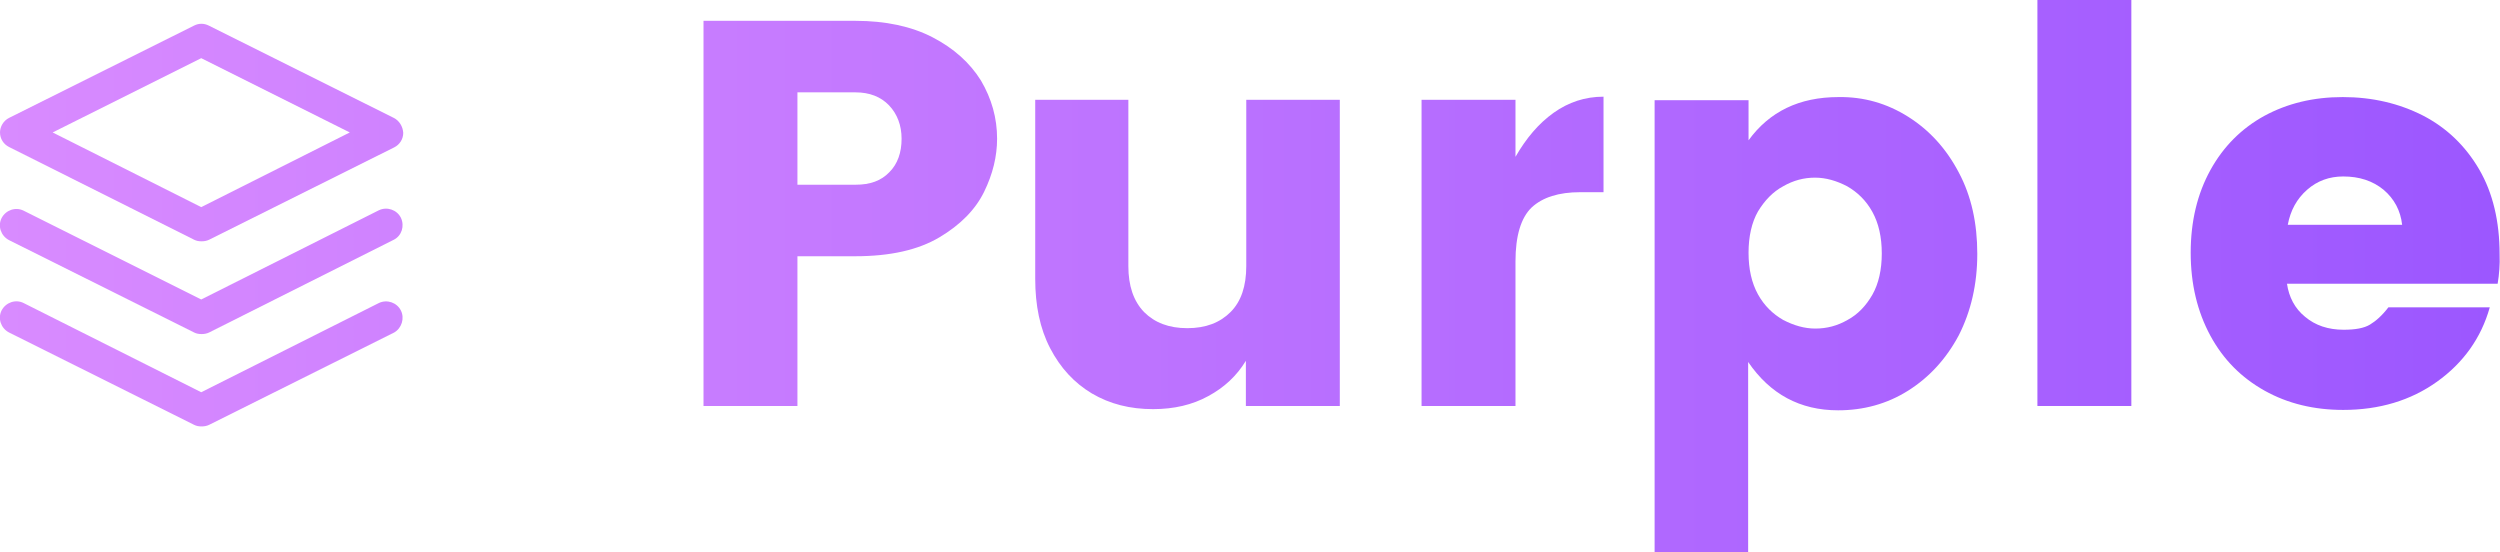
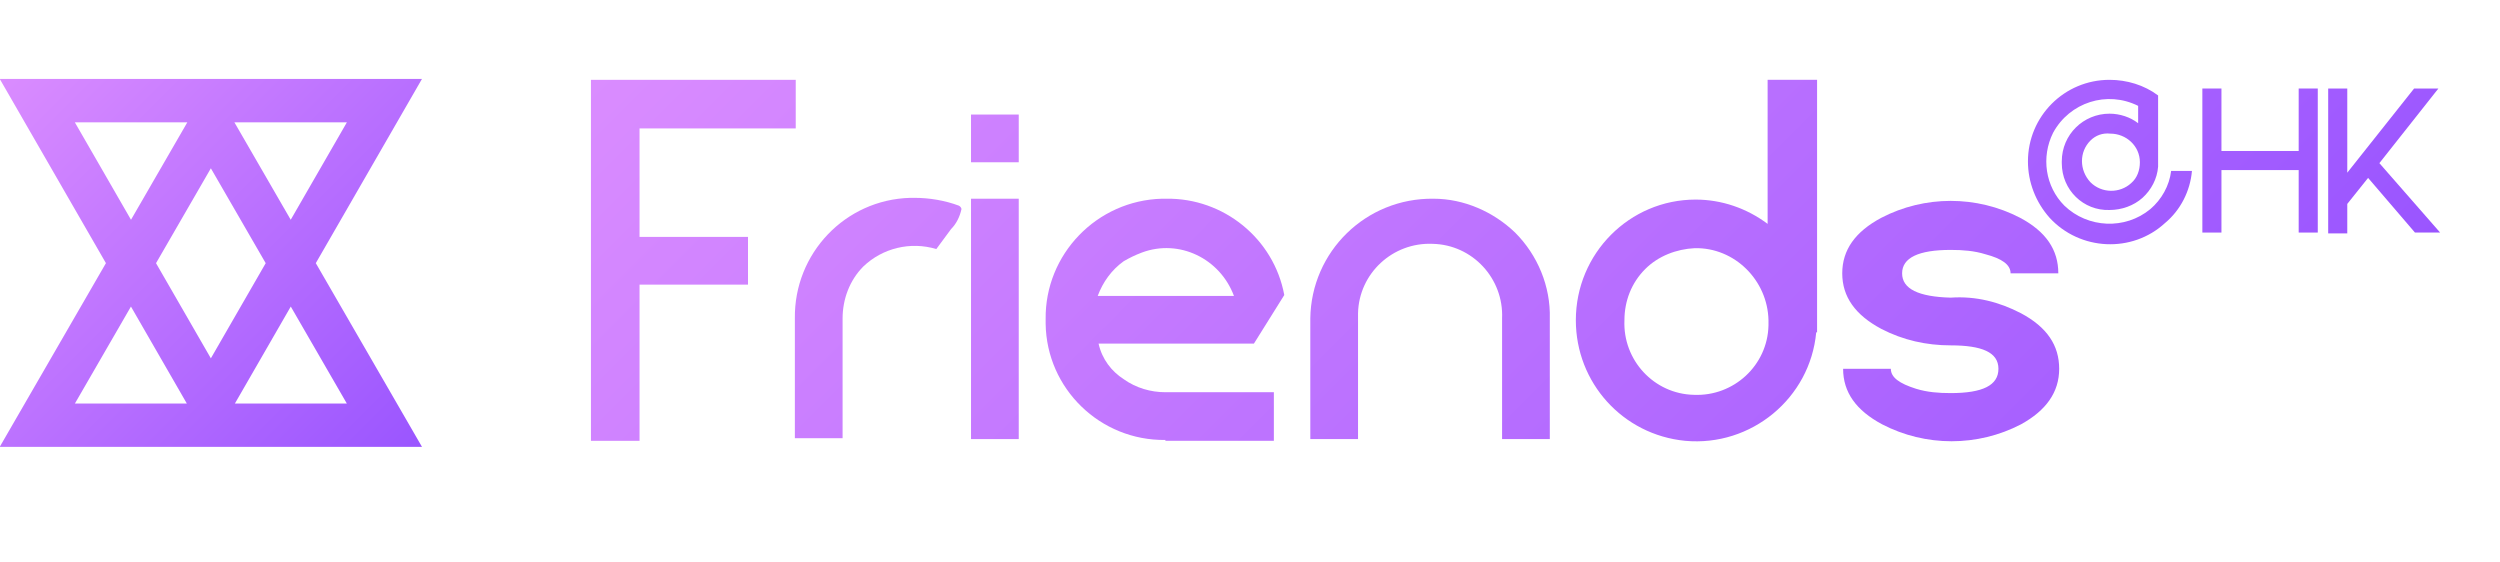
- <svg xmlns="http://www.w3.org/2000/svg" version="1.1" id="Layer_1" x="0px" y="0px" viewBox="0 0 636.1 140.4" style="enable-background:new 0 0 636.1 140.4;" xml:space="preserve">
+ <svg xmlns="http://www.w3.org/2000/svg" version="1.1" id="圖層_1" x="0px" y="0px" viewBox="0 0 288.1 64.7" style="enable-background:new 0 0 288.1 64.7;" xml:space="preserve">
  <style type="text/css">
	.st0{fill:url(#SVGID_1_);}
	.st1{fill:url(#SVGID_2_);}
	.st2{fill:url(#SVGID_3_);}
	.st3{fill:url(#SVGID_4_);}
	.st4{fill:url(#SVGID_5_);}
	.st5{fill:url(#SVGID_6_);}
	.st6{fill:url(#SVGID_7_);}
	.st7{fill:url(#SVGID_8_);}
	.st8{fill:url(#SVGID_9_);}
+ 	.st9{fill:url(#SVGID_10_);}
+ 	.st10{fill:none;stroke:url(#SVGID_11_);stroke-width:5;stroke-miterlimit:10;}
</style>
-   <linearGradient id="SVGID_1_" gradientUnits="userSpaceOnUse" x1="-14.647" y1="54.292" x2="656.557" y2="54.292">
-     <stop offset="1.502404e-03" style="stop-color:#DA8CFF" />
+   <linearGradient id="SVGID_1_" gradientUnits="userSpaceOnUse" x1="63.611" y1="50.161" x2="193.96" y2="-80.199" gradientTransform="matrix(1 0 0 -1 0 63.8898)">
+     <stop offset="0" style="stop-color:#DA8CFF" />
    <stop offset="1" style="stop-color:#9A55FF" />
  </linearGradient>
-   <path class="st0" d="M202.9,65.2v38.1h-23.9v-98h38.7c7.6,0,14.2,1.4,19.6,4.2c5.4,2.8,9.5,6.5,12.3,11c2.7,4.6,4.1,9.5,4.1,14.8  c0,4.5-1.1,9-3.3,13.5c-2.2,4.5-6,8.4-11.4,11.6c-5.4,3.2-12.5,4.8-21.4,4.8H202.9z M226.3,43.8c2.1-2.1,3.1-5,3.1-8.5  c0-3.4-1.1-6.3-3.2-8.5c-2.1-2.2-5-3.3-8.5-3.3h-14.8V47h14.8C221.4,47,224.2,46,226.3,43.8z" />
-   <linearGradient id="SVGID_2_" gradientUnits="userSpaceOnUse" x1="-14.647" y1="64.76" x2="656.557" y2="64.76">
-     <stop offset="1.502404e-03" style="stop-color:#DA8CFF" />
+   <path class="st0" d="M73.7,14.8v12.5h12.5v5.5H73.7v18h-5.6V9.2h23.6v5.6L73.7,14.8z" />
+   <linearGradient id="SVGID_2_" gradientUnits="userSpaceOnUse" x1="70.624" y1="57.187" x2="200.974" y2="-73.173" gradientTransform="matrix(1 0 0 -1 0 63.8898)">
+     <stop offset="0" style="stop-color:#DA8CFF" />
    <stop offset="1" style="stop-color:#9A55FF" />
  </linearGradient>
-   <path class="st1" d="M340.9,25.4v77.9H317V91.8c-2.3,3.8-5.5,6.8-9.6,9c-4,2.2-8.7,3.3-14,3.3c-5.9,0-11-1.3-15.6-4  c-4.5-2.7-8-6.5-10.6-11.5c-2.6-5-3.8-10.9-3.8-17.7V25.4h23.7v42.3c0,5,1.3,8.9,4,11.7c2.7,2.7,6.3,4.1,11,4.1  c4.7,0,8.3-1.4,11-4.1c2.7-2.7,4-6.6,4-11.7V25.4H340.9z" />
-   <linearGradient id="SVGID_3_" gradientUnits="userSpaceOnUse" x1="-14.647" y1="63.922" x2="656.557" y2="63.922">
-     <stop offset="1.502404e-03" style="stop-color:#DA8CFF" />
+   <path class="st1" d="M110.8,24.1c-0.2,0.9-0.6,1.7-1.2,2.3c-0.8,1.1-1.4,1.9-1.7,2.3c-3-0.9-6.2-0.1-8.4,2c-1.6,1.6-2.4,3.8-2.4,6  v13.8h-5.5V36.7c-0.1-7.5,5.8-13.7,13.3-13.9c0.2,0,0.4,0,0.5,0c1.7,0,3.5,0.3,5.1,0.9C110.7,23.8,110.8,24,110.8,24.1z" />
+   <linearGradient id="SVGID_3_" gradientUnits="userSpaceOnUse" x1="80.038" y1="66.6" x2="210.388" y2="-63.76" gradientTransform="matrix(1 0 0 -1 0 63.8898)">
+     <stop offset="0" style="stop-color:#DA8CFF" />
    <stop offset="1" style="stop-color:#9A55FF" />
  </linearGradient>
-   <path class="st2" d="M395.3,28.7c3.8-2.7,8-4.1,12.7-4.1v24.3h-5.9c-5.5,0-9.6,1.3-12.4,3.9c-2.7,2.6-4.1,7.2-4.1,13.7v36.8h-23.9  V25.4h23.9v14.5C388.3,35.2,391.5,31.4,395.3,28.7z" />
-   <linearGradient id="SVGID_4_" gradientUnits="userSpaceOnUse" x1="-14.647" y1="82.485" x2="656.557" y2="82.485">
-     <stop offset="1.502404e-03" style="stop-color:#DA8CFF" />
+   <path class="st2" d="M117.4,13.2v5.5h-5.5v-5.5H117.4z M117.4,22.9v27.7h-5.5V22.9H117.4z" />
+   <linearGradient id="SVGID_4_" gradientUnits="userSpaceOnUse" x1="87.33" y1="73.891" x2="217.68" y2="-56.469" gradientTransform="matrix(1 0 0 -1 0 63.8898)">
+     <stop offset="0" style="stop-color:#DA8CFF" />
    <stop offset="1" style="stop-color:#9A55FF" />
  </linearGradient>
-   <path class="st3" d="M485.5,29.7c5.4,3.4,9.7,8.1,12.9,14.2c3.2,6,4.7,12.9,4.7,20.7c0,7.7-1.6,14.6-4.7,20.7  c-3.2,6-7.5,10.7-12.9,14.1s-11.4,5-17.8,5c-9.7,0-17.3-4.1-22.9-12.3v48.4H421v-115h23.9v10.2c5.3-7.3,12.9-11,22.9-11  C474.2,24.6,480.1,26.3,485.5,29.7z M453.7,47.4c-2.6,1.4-4.7,3.6-6.4,6.4c-1.6,2.8-2.4,6.4-2.4,10.5c0,4.2,0.8,7.7,2.4,10.6  c1.6,2.9,3.8,5,6.4,6.5c2.7,1.4,5.4,2.2,8.2,2.2c2.9,0,5.6-0.7,8.2-2.2c2.6-1.4,4.7-3.6,6.3-6.4c1.6-2.8,2.4-6.4,2.4-10.5  c0-4.2-0.8-7.7-2.4-10.6c-1.6-2.9-3.8-5-6.4-6.5c-2.7-1.4-5.4-2.2-8.2-2.2C459,45.2,456.3,45.9,453.7,47.4z" />
-   <linearGradient id="SVGID_5_" gradientUnits="userSpaceOnUse" x1="-14.647" y1="51.64" x2="656.557" y2="51.64">
-     <stop offset="1.502404e-03" style="stop-color:#DA8CFF" />
+   <path class="st3" d="M129.5,43.7c1.4,1,3.1,1.5,4.8,1.5h12.5v5.6h-12.5v-0.1c-7.5,0.1-13.7-5.9-13.8-13.4c0-0.2,0-0.3,0-0.5  c-0.1-7.5,5.9-13.7,13.4-13.9c0.2,0,0.3,0,0.5,0c6.6-0.1,12.4,4.6,13.6,11.1l-3.5,5.6h-17.9C127,41.4,128.1,42.8,129.5,43.7z   M129.5,30.1c-1.4,1-2.4,2.4-3,4h15.7c-1.6-4.3-6.3-6.6-10.6-5C130.8,29.4,130.2,29.7,129.5,30.1L129.5,30.1z" />
+   <linearGradient id="SVGID_5_" gradientUnits="userSpaceOnUse" x1="100.707" y1="87.267" x2="231.057" y2="-43.093" gradientTransform="matrix(1 0 0 -1 0 63.8898)">
+     <stop offset="0" style="stop-color:#DA8CFF" />
    <stop offset="1" style="stop-color:#9A55FF" />
  </linearGradient>
-   <path class="st4" d="M542.3,0v103.3h-23.9V0H542.3z" />
-   <linearGradient id="SVGID_6_" gradientUnits="userSpaceOnUse" x1="-14.647" y1="64.411" x2="656.557" y2="64.411">
-     <stop offset="1.502404e-03" style="stop-color:#DA8CFF" />
+   <path class="st4" d="M174.6,26.8c2.6,2.6,4.1,6.2,4,9.9v13.9h-5.5V36.7c0.2-4.6-3.4-8.5-8-8.6c-4.6-0.2-8.5,3.4-8.6,8  c0,0.2,0,0.4,0,0.6v13.9h-5.5V36.7c0.1-7.7,6.4-13.9,14.2-13.8C168.7,22.9,172.1,24.4,174.6,26.8L174.6,26.8z" />
+   <linearGradient id="SVGID_6_" gradientUnits="userSpaceOnUse" x1="123.42" y1="109.978" x2="253.77" y2="-20.382" gradientTransform="matrix(1 0 0 -1 0 63.8898)">
+     <stop offset="0" style="stop-color:#DA8CFF" />
    <stop offset="1" style="stop-color:#9A55FF" />
  </linearGradient>
-   <path class="st5" d="M635.5,72.2h-53.6c0.5,3.4,2,6.3,4.6,8.4c2.6,2.2,5.9,3.3,9.8,3.3c3,0,5.2-0.4,6.7-1.3c1.5-0.9,3.1-2.3,4.7-4.4  h25.8c-2.2,7.8-6.7,14.1-13.4,18.9c-6.7,4.8-14.7,7.2-23.9,7.2c-7.4,0-14.1-1.6-20-4.9c-5.9-3.3-10.5-7.9-13.8-14  c-3.3-6.1-5-13.1-5-21.1c0-8,1.7-15,5-21c3.3-6,7.9-10.6,13.7-13.8c5.9-3.2,12.5-4.8,20-4.8c7.5,0,14.3,1.6,20.4,4.7  c6,3.1,10.8,7.7,14.3,13.7c3.5,6,5.2,13.3,5.2,21.6C636.1,67.3,635.9,69.8,635.5,72.2z M611.2,57.2c-0.4-3.6-2-6.6-4.7-8.9  c-2.8-2.3-6.2-3.4-10.3-3.4c-3.5,0-6.6,1.1-9.2,3.4c-2.6,2.3-4.2,5.2-4.9,8.9H611.2z" />
+   <path class="st5" d="M209.4,9.2v29.1h-0.1c-0.7,7.6-7.5,13.2-15.1,12.5c-7.2-0.7-12.6-6.7-12.6-13.9c0-7.7,6.2-13.9,13.8-13.9  c3,0,5.9,1,8.3,2.8V9.2H209.4z M189.6,31c-1.6,1.6-2.4,3.7-2.4,5.9c-0.2,4.6,3.4,8.5,8,8.6c4.6,0.2,8.5-3.4,8.6-8c0-0.2,0-0.4,0-0.6  c-0.1-4.6-3.9-8.4-8.5-8.3C193.2,28.7,191.1,29.5,189.6,31z" />
+   <linearGradient id="SVGID_7_" gradientUnits="userSpaceOnUse" x1="132.654" y1="119.211" x2="263.003" y2="-11.149" gradientTransform="matrix(1 0 0 -1 0 63.8898)">
+     <stop offset="0" style="stop-color:#DA8CFF" />
+     <stop offset="1" style="stop-color:#9A55FF" />
+   </linearGradient>
+   <path class="st6" d="M232.9,36.1c3,1.6,4.4,3.7,4.4,6.4c0,2.7-1.5,4.8-4.4,6.4c-5,2.6-11,2.6-16,0c-3-1.6-4.5-3.7-4.5-6.4h5.5  c0,1,1,1.7,2.9,2.3c1.3,0.4,2.6,0.5,4,0.5c3.7,0,5.5-0.9,5.5-2.8s-1.9-2.7-5.5-2.7c-2.8,0-5.5-0.6-8-1.9c-3-1.6-4.5-3.7-4.5-6.4  s1.5-4.8,4.5-6.4c5-2.6,11-2.6,16,0c3,1.6,4.4,3.7,4.4,6.4h-5.5c0-1-1-1.7-2.9-2.2c-1.3-0.4-2.6-0.5-4-0.5c-3.7,0-5.6,0.9-5.6,2.7  c0,1.8,1.9,2.7,5.6,2.8C227.7,34.1,230.4,34.8,232.9,36.1z" />
  <g>
-     <g>
-       <linearGradient id="SVGID_7_" gradientUnits="userSpaceOnUse" x1="-14.647" y1="33.748" x2="656.557" y2="33.748">
-         <stop offset="1.502404e-03" style="stop-color:#DA8CFF" />
-         <stop offset="1" style="stop-color:#9A55FF" />
-       </linearGradient>
-       <path class="st6" d="M100.2,30L53.1,6.5c-1.2-0.6-2.5-0.6-3.7,0L2.3,30C0.9,30.7,0,32.2,0,33.7c0,1.6,0.9,3,2.3,3.7L49.4,61    c0.6,0.3,1.2,0.4,1.9,0.4c0.6,0,1.3-0.1,1.9-0.4l47.1-23.5c1.4-0.7,2.3-2.1,2.3-3.7C102.5,32.2,101.6,30.7,100.2,30z M51.2,52.7    L13.4,33.7l37.8-18.9l37.8,18.9L51.2,52.7z" />
-     </g>
+     <linearGradient id="SVGID_8_" gradientUnits="userSpaceOnUse" x1="135.913" y1="152.456" x2="266.263" y2="22.096" gradientTransform="matrix(1 0 0 -1 0 63.8898)">
+       <stop offset="0" style="stop-color:#DA8CFF" />
+       <stop offset="1" style="stop-color:#9A55FF" />
+     </linearGradient>
+     <path class="st7" d="M252.6,19.7c-0.2,2.3-1.3,4.5-3.1,6c-3.8,3.5-9.8,3.2-13.3-0.6c-1.6-1.8-2.5-4.1-2.5-6.5   c0-5.2,4.2-9.4,9.4-9.4c2,0,4,0.6,5.6,1.8v8.2l0,0c-0.1,1.4-0.8,2.7-1.8,3.6c-1,0.9-2.4,1.4-3.8,1.4c-3,0.1-5.5-2.3-5.5-5.4   c0-0.1,0-0.1,0-0.2c0-3.1,2.5-5.5,5.5-5.5c1.2,0,2.4,0.4,3.3,1.1v-2c-3.6-1.8-7.9-0.4-9.8,3.1c-1.4,2.8-0.9,6.2,1.3,8.4   c2.7,2.6,7,2.8,9.9,0.4c1.3-1.1,2.2-2.7,2.4-4.4L252.6,19.7z M240.9,16.2c-1.3,1.3-1.3,3.4,0,4.8c1.3,1.3,3.4,1.3,4.7,0.1   c0.7-0.6,1-1.5,1-2.4c0-1.9-1.6-3.3-3.4-3.3C242.3,15.3,241.5,15.6,240.9,16.2z" />
+     <linearGradient id="SVGID_9_" gradientUnits="userSpaceOnUse" x1="144.653" y1="161.196" x2="275.003" y2="30.836" gradientTransform="matrix(1 0 0 -1 0 63.8898)">
+       <stop offset="0" style="stop-color:#DA8CFF" />
+       <stop offset="1" style="stop-color:#9A55FF" />
+     </linearGradient>
+     <path class="st8" d="M264.9,10.2h2.2v16.6h-2.2v-7.2H256v7.2h-2.2V10.2h2.2v7.2h8.9L264.9,10.2z" />
+     <linearGradient id="SVGID_10_" gradientUnits="userSpaceOnUse" x1="151.761" y1="168.303" x2="282.111" y2="37.943" gradientTransform="matrix(1 0 0 -1 0 63.8898)">
+       <stop offset="0" style="stop-color:#DA8CFF" />
+       <stop offset="1" style="stop-color:#9A55FF" />
+     </linearGradient>
+     <path class="st9" d="M281.2,26.8h-2.9l-5.4-6.3l-2.4,3v3.4h-2.2V10.2h2.2v9.7l7.7-9.7h2.8l-6.8,8.6L281.2,26.8z" />
  </g>
-   <g>
-     <g>
-       <linearGradient id="SVGID_8_" gradientUnits="userSpaceOnUse" x1="-14.647" y1="92.608" x2="656.557" y2="92.608">
-         <stop offset="1.502404e-03" style="stop-color:#DA8CFF" />
-         <stop offset="1" style="stop-color:#9A55FF" />
-       </linearGradient>
-       <path class="st7" d="M102,79c-1-2-3.5-2.9-5.6-1.9L51.2,99.8L6,77.1c-2-1-4.5-0.2-5.6,1.9c-1,2-0.2,4.5,1.9,5.6l47.1,23.5    c0.6,0.3,1.2,0.4,1.9,0.4c0.6,0,1.3-0.1,1.9-0.4l47.1-23.5C102.2,83.5,103,81,102,79z" />
-     </g>
-   </g>
-   <g>
-     <g>
-       <linearGradient id="SVGID_9_" gradientUnits="userSpaceOnUse" x1="-14.647" y1="69.064" x2="656.557" y2="69.064">
-         <stop offset="1.502404e-03" style="stop-color:#DA8CFF" />
-         <stop offset="1" style="stop-color:#9A55FF" />
-       </linearGradient>
-       <path class="st8" d="M102,55.4c-1-2-3.5-2.9-5.6-1.9L51.2,76.2L6,53.6c-2-1-4.5-0.2-5.6,1.9c-1,2-0.2,4.5,1.9,5.6l47.1,23.5    c0.6,0.3,1.2,0.4,1.9,0.4c0.6,0,1.3-0.1,1.9-0.4L100.2,61C102.2,60,103,57.5,102,55.4z" />
-     </g>
-   </g>
+   <linearGradient id="SVGID_11_" gradientUnits="userSpaceOnUse" x1="1.56" y1="56.33" x2="47.099" y2="10.781" gradientTransform="matrix(1 0 0 -1 0 63.8898)">
+     <stop offset="0" style="stop-color:#DA8CFF" />
+     <stop offset="1" style="stop-color:#9A55FF" />
+   </linearGradient>
+   <path class="st10" d="M4.3,11.6h40l-20,34.7L4.3,11.6z M24.3,14.4L4.3,49h40L24.3,14.4z" />
</svg>
